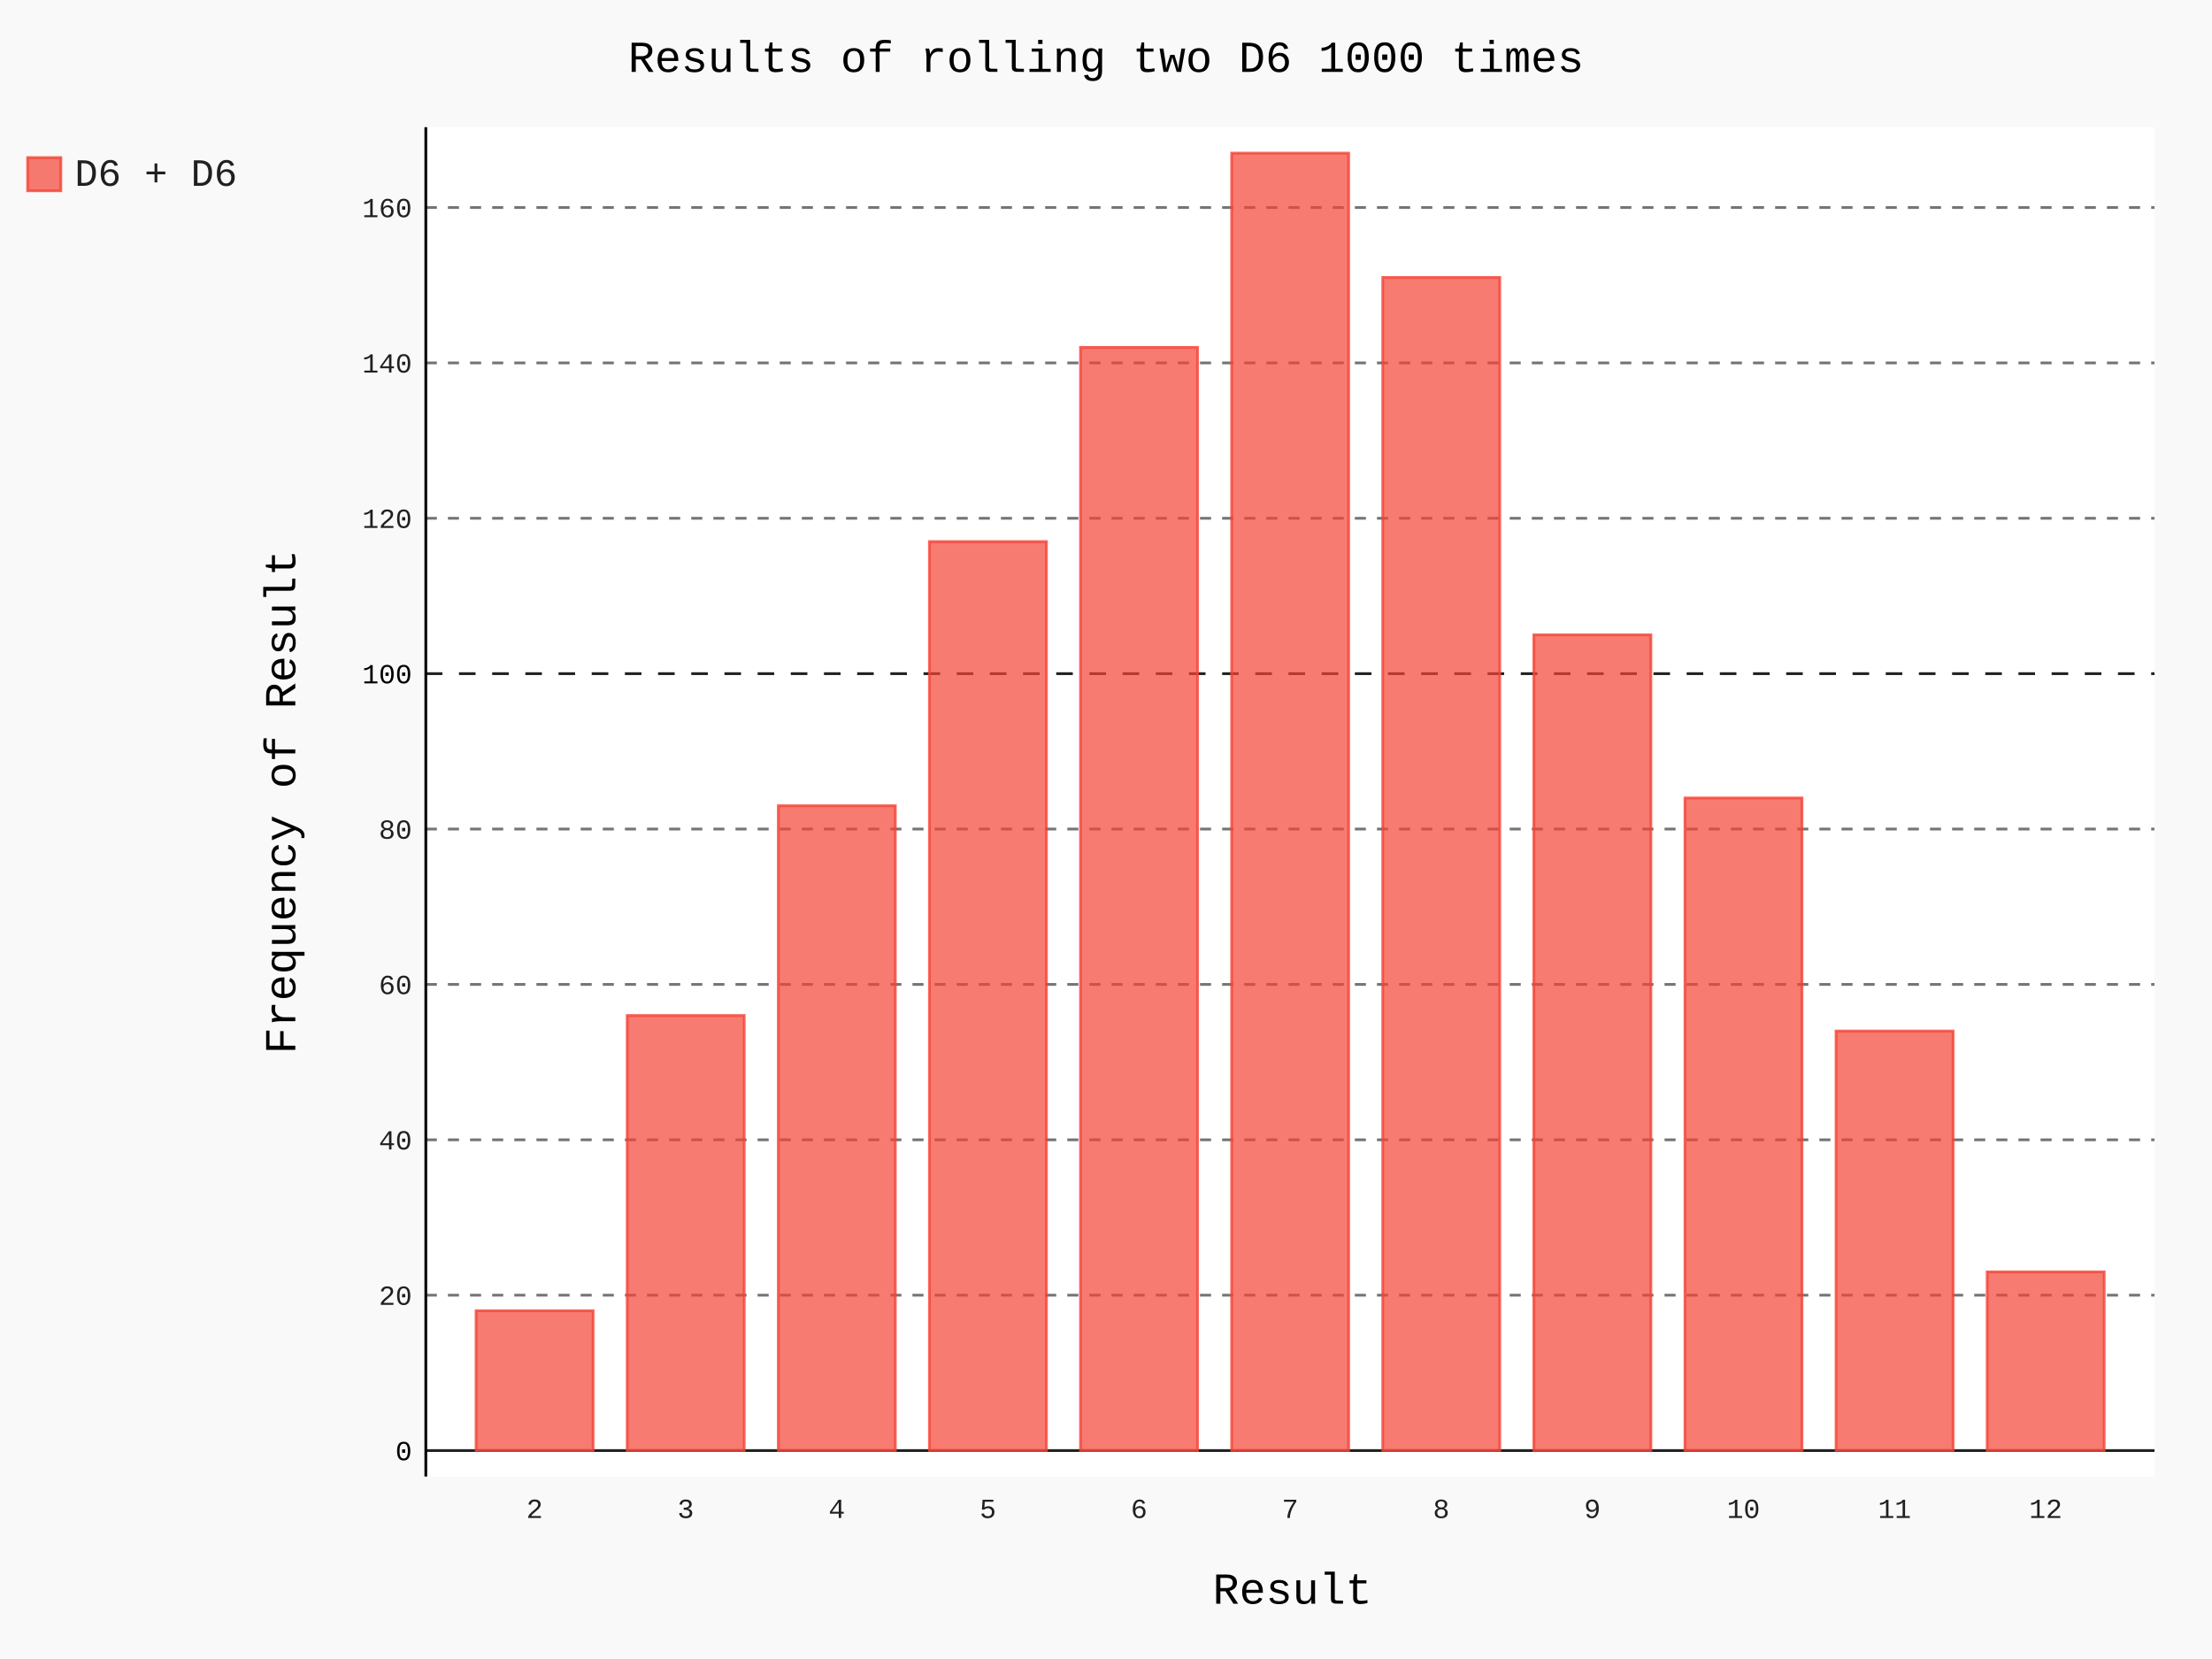
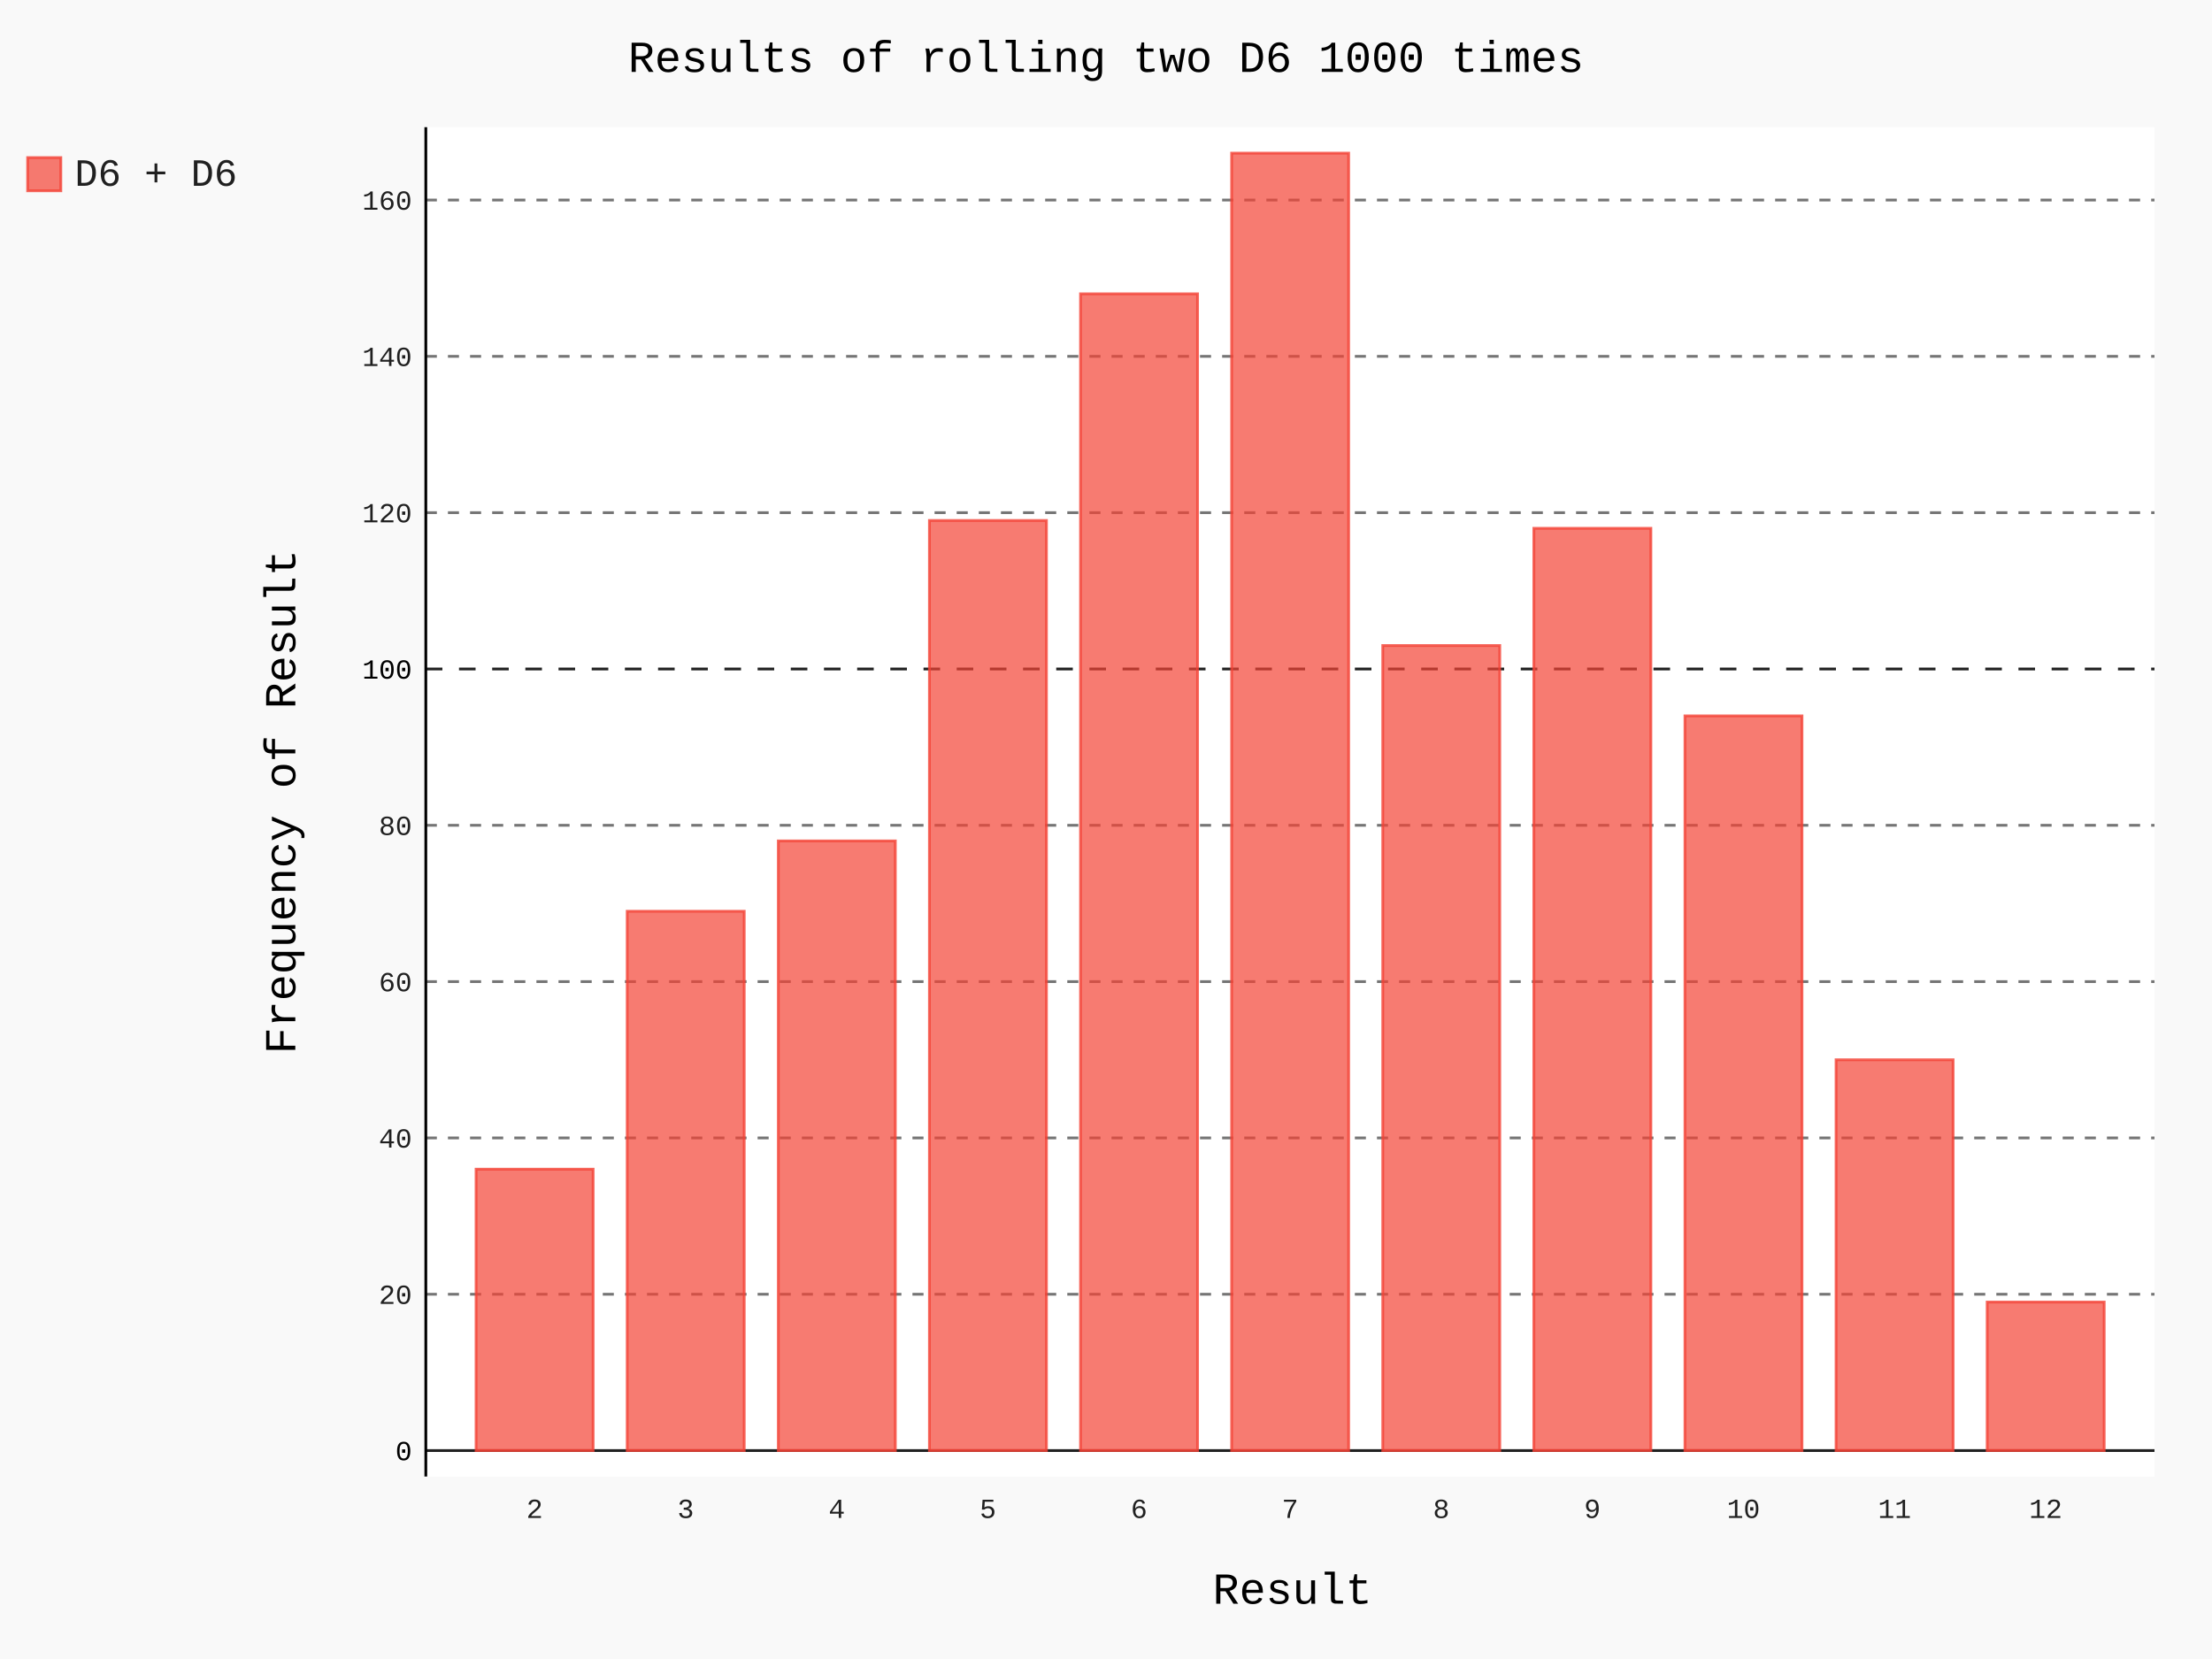
- <svg xmlns="http://www.w3.org/2000/svg" id="chart-8fcc01bb-1b2e-489e-b934-1bd6c86985ca" class="pygal-chart" viewBox="0 0 800 600">
+ <svg xmlns="http://www.w3.org/2000/svg" id="chart-d8c76aaf-1386-4f96-afce-537161095d81" class="pygal-chart" viewBox="0 0 800 600">
  <defs>
-     <style type="text/css">#chart-8fcc01bb-1b2e-489e-b934-1bd6c86985ca{-webkit-user-select:none;-webkit-font-smoothing:antialiased;font-family:Consolas,"Liberation Mono",Menlo,Courier,monospace}#chart-8fcc01bb-1b2e-489e-b934-1bd6c86985ca .title{font-family:Consolas,"Liberation Mono",Menlo,Courier,monospace;font-size:16px}#chart-8fcc01bb-1b2e-489e-b934-1bd6c86985ca .legends .legend text{font-family:Consolas,"Liberation Mono",Menlo,Courier,monospace;font-size:14px}#chart-8fcc01bb-1b2e-489e-b934-1bd6c86985ca .axis text{font-family:Consolas,"Liberation Mono",Menlo,Courier,monospace;font-size:10px}#chart-8fcc01bb-1b2e-489e-b934-1bd6c86985ca .axis text.major{font-family:Consolas,"Liberation Mono",Menlo,Courier,monospace;font-size:10px}#chart-8fcc01bb-1b2e-489e-b934-1bd6c86985ca .text-overlay text.value{font-family:Consolas,"Liberation Mono",Menlo,Courier,monospace;font-size:16px}#chart-8fcc01bb-1b2e-489e-b934-1bd6c86985ca .text-overlay text.label{font-family:Consolas,"Liberation Mono",Menlo,Courier,monospace;font-size:10px}#chart-8fcc01bb-1b2e-489e-b934-1bd6c86985ca .tooltip{font-family:Consolas,"Liberation Mono",Menlo,Courier,monospace;font-size:14px}#chart-8fcc01bb-1b2e-489e-b934-1bd6c86985ca text.no_data{font-family:Consolas,"Liberation Mono",Menlo,Courier,monospace;font-size:64px}
- #chart-8fcc01bb-1b2e-489e-b934-1bd6c86985ca{background-color:rgba(249,249,249,1)}#chart-8fcc01bb-1b2e-489e-b934-1bd6c86985ca path,#chart-8fcc01bb-1b2e-489e-b934-1bd6c86985ca line,#chart-8fcc01bb-1b2e-489e-b934-1bd6c86985ca rect,#chart-8fcc01bb-1b2e-489e-b934-1bd6c86985ca circle{-webkit-transition:150ms;-moz-transition:150ms;transition:150ms}#chart-8fcc01bb-1b2e-489e-b934-1bd6c86985ca .graph &gt; .background{fill:rgba(249,249,249,1)}#chart-8fcc01bb-1b2e-489e-b934-1bd6c86985ca .plot &gt; .background{fill:rgba(255,255,255,1)}#chart-8fcc01bb-1b2e-489e-b934-1bd6c86985ca .graph{fill:rgba(0,0,0,.87)}#chart-8fcc01bb-1b2e-489e-b934-1bd6c86985ca text.no_data{fill:rgba(0,0,0,1)}#chart-8fcc01bb-1b2e-489e-b934-1bd6c86985ca .title{fill:rgba(0,0,0,1)}#chart-8fcc01bb-1b2e-489e-b934-1bd6c86985ca .legends .legend text{fill:rgba(0,0,0,.87)}#chart-8fcc01bb-1b2e-489e-b934-1bd6c86985ca .legends .legend:hover text{fill:rgba(0,0,0,1)}#chart-8fcc01bb-1b2e-489e-b934-1bd6c86985ca .axis .line{stroke:rgba(0,0,0,1)}#chart-8fcc01bb-1b2e-489e-b934-1bd6c86985ca .axis .guide.line{stroke:rgba(0,0,0,.54)}#chart-8fcc01bb-1b2e-489e-b934-1bd6c86985ca .axis .major.line{stroke:rgba(0,0,0,.87)}#chart-8fcc01bb-1b2e-489e-b934-1bd6c86985ca .axis text.major{fill:rgba(0,0,0,1)}#chart-8fcc01bb-1b2e-489e-b934-1bd6c86985ca .axis.y .guides:hover .guide.line,#chart-8fcc01bb-1b2e-489e-b934-1bd6c86985ca .line-graph .axis.x .guides:hover .guide.line,#chart-8fcc01bb-1b2e-489e-b934-1bd6c86985ca .stackedline-graph .axis.x .guides:hover .guide.line,#chart-8fcc01bb-1b2e-489e-b934-1bd6c86985ca .xy-graph .axis.x .guides:hover .guide.line{stroke:rgba(0,0,0,1)}#chart-8fcc01bb-1b2e-489e-b934-1bd6c86985ca .axis .guides:hover text{fill:rgba(0,0,0,1)}#chart-8fcc01bb-1b2e-489e-b934-1bd6c86985ca .reactive{fill-opacity:.7;stroke-opacity:.8}#chart-8fcc01bb-1b2e-489e-b934-1bd6c86985ca .ci{stroke:rgba(0,0,0,.87)}#chart-8fcc01bb-1b2e-489e-b934-1bd6c86985ca .reactive.active,#chart-8fcc01bb-1b2e-489e-b934-1bd6c86985ca .active .reactive{fill-opacity:.8;stroke-opacity:.9;stroke-width:4}#chart-8fcc01bb-1b2e-489e-b934-1bd6c86985ca .ci .reactive.active{stroke-width:1.5}#chart-8fcc01bb-1b2e-489e-b934-1bd6c86985ca .series text{fill:rgba(0,0,0,1)}#chart-8fcc01bb-1b2e-489e-b934-1bd6c86985ca .tooltip rect{fill:rgba(255,255,255,1);stroke:rgba(0,0,0,1);-webkit-transition:opacity 150ms;-moz-transition:opacity 150ms;transition:opacity 150ms}#chart-8fcc01bb-1b2e-489e-b934-1bd6c86985ca .tooltip .label{fill:rgba(0,0,0,.87)}#chart-8fcc01bb-1b2e-489e-b934-1bd6c86985ca .tooltip .label{fill:rgba(0,0,0,.87)}#chart-8fcc01bb-1b2e-489e-b934-1bd6c86985ca .tooltip .legend{font-size:.8em;fill:rgba(0,0,0,.54)}#chart-8fcc01bb-1b2e-489e-b934-1bd6c86985ca .tooltip .x_label{font-size:.6em;fill:rgba(0,0,0,1)}#chart-8fcc01bb-1b2e-489e-b934-1bd6c86985ca .tooltip .xlink{font-size:.5em;text-decoration:underline}#chart-8fcc01bb-1b2e-489e-b934-1bd6c86985ca .tooltip .value{font-size:1.5em}#chart-8fcc01bb-1b2e-489e-b934-1bd6c86985ca .bound{font-size:.5em}#chart-8fcc01bb-1b2e-489e-b934-1bd6c86985ca .max-value{font-size:.75em;fill:rgba(0,0,0,.54)}#chart-8fcc01bb-1b2e-489e-b934-1bd6c86985ca .map-element{fill:rgba(255,255,255,1);stroke:rgba(0,0,0,.54) !important}#chart-8fcc01bb-1b2e-489e-b934-1bd6c86985ca .map-element .reactive{fill-opacity:inherit;stroke-opacity:inherit}#chart-8fcc01bb-1b2e-489e-b934-1bd6c86985ca .color-0,#chart-8fcc01bb-1b2e-489e-b934-1bd6c86985ca .color-0 a:visited{stroke:#F44336;fill:#F44336}#chart-8fcc01bb-1b2e-489e-b934-1bd6c86985ca .text-overlay .color-0 text{fill:black}
- #chart-8fcc01bb-1b2e-489e-b934-1bd6c86985ca text.no_data{text-anchor:middle}#chart-8fcc01bb-1b2e-489e-b934-1bd6c86985ca .guide.line{fill:none}#chart-8fcc01bb-1b2e-489e-b934-1bd6c86985ca .centered{text-anchor:middle}#chart-8fcc01bb-1b2e-489e-b934-1bd6c86985ca .title{text-anchor:middle}#chart-8fcc01bb-1b2e-489e-b934-1bd6c86985ca .legends .legend text{fill-opacity:1}#chart-8fcc01bb-1b2e-489e-b934-1bd6c86985ca .axis.x text{text-anchor:middle}#chart-8fcc01bb-1b2e-489e-b934-1bd6c86985ca .axis.x:not(.web) text[transform]{text-anchor:start}#chart-8fcc01bb-1b2e-489e-b934-1bd6c86985ca .axis.x:not(.web) text[transform].backwards{text-anchor:end}#chart-8fcc01bb-1b2e-489e-b934-1bd6c86985ca .axis.y text{text-anchor:end}#chart-8fcc01bb-1b2e-489e-b934-1bd6c86985ca .axis.y text[transform].backwards{text-anchor:start}#chart-8fcc01bb-1b2e-489e-b934-1bd6c86985ca .axis.y2 text{text-anchor:start}#chart-8fcc01bb-1b2e-489e-b934-1bd6c86985ca .axis.y2 text[transform].backwards{text-anchor:end}#chart-8fcc01bb-1b2e-489e-b934-1bd6c86985ca .axis .guide.line{stroke-dasharray:4,4}#chart-8fcc01bb-1b2e-489e-b934-1bd6c86985ca .axis .major.guide.line{stroke-dasharray:6,6}#chart-8fcc01bb-1b2e-489e-b934-1bd6c86985ca .horizontal .axis.y .guide.line,#chart-8fcc01bb-1b2e-489e-b934-1bd6c86985ca .horizontal .axis.y2 .guide.line,#chart-8fcc01bb-1b2e-489e-b934-1bd6c86985ca .vertical .axis.x .guide.line{opacity:0}#chart-8fcc01bb-1b2e-489e-b934-1bd6c86985ca .horizontal .axis.always_show .guide.line,#chart-8fcc01bb-1b2e-489e-b934-1bd6c86985ca .vertical .axis.always_show .guide.line{opacity:1 !important}#chart-8fcc01bb-1b2e-489e-b934-1bd6c86985ca .axis.y .guides:hover .guide.line,#chart-8fcc01bb-1b2e-489e-b934-1bd6c86985ca .axis.y2 .guides:hover .guide.line,#chart-8fcc01bb-1b2e-489e-b934-1bd6c86985ca .axis.x .guides:hover .guide.line{opacity:1}#chart-8fcc01bb-1b2e-489e-b934-1bd6c86985ca .axis .guides:hover text{opacity:1}#chart-8fcc01bb-1b2e-489e-b934-1bd6c86985ca .nofill{fill:none}#chart-8fcc01bb-1b2e-489e-b934-1bd6c86985ca .subtle-fill{fill-opacity:.2}#chart-8fcc01bb-1b2e-489e-b934-1bd6c86985ca .dot{stroke-width:1px;fill-opacity:1}#chart-8fcc01bb-1b2e-489e-b934-1bd6c86985ca .dot.active{stroke-width:5px}#chart-8fcc01bb-1b2e-489e-b934-1bd6c86985ca .dot.negative{fill:transparent}#chart-8fcc01bb-1b2e-489e-b934-1bd6c86985ca text,#chart-8fcc01bb-1b2e-489e-b934-1bd6c86985ca tspan{stroke:none !important}#chart-8fcc01bb-1b2e-489e-b934-1bd6c86985ca .series text.active{opacity:1}#chart-8fcc01bb-1b2e-489e-b934-1bd6c86985ca .tooltip rect{fill-opacity:.95;stroke-width:.5}#chart-8fcc01bb-1b2e-489e-b934-1bd6c86985ca .tooltip text{fill-opacity:1}#chart-8fcc01bb-1b2e-489e-b934-1bd6c86985ca .showable{visibility:hidden}#chart-8fcc01bb-1b2e-489e-b934-1bd6c86985ca .showable.shown{visibility:visible}#chart-8fcc01bb-1b2e-489e-b934-1bd6c86985ca .gauge-background{fill:rgba(229,229,229,1);stroke:none}#chart-8fcc01bb-1b2e-489e-b934-1bd6c86985ca .bg-lines{stroke:rgba(249,249,249,1);stroke-width:2px}</style>
+     <style type="text/css">#chart-d8c76aaf-1386-4f96-afce-537161095d81{-webkit-user-select:none;-webkit-font-smoothing:antialiased;font-family:Consolas,"Liberation Mono",Menlo,Courier,monospace}#chart-d8c76aaf-1386-4f96-afce-537161095d81 .title{font-family:Consolas,"Liberation Mono",Menlo,Courier,monospace;font-size:16px}#chart-d8c76aaf-1386-4f96-afce-537161095d81 .legends .legend text{font-family:Consolas,"Liberation Mono",Menlo,Courier,monospace;font-size:14px}#chart-d8c76aaf-1386-4f96-afce-537161095d81 .axis text{font-family:Consolas,"Liberation Mono",Menlo,Courier,monospace;font-size:10px}#chart-d8c76aaf-1386-4f96-afce-537161095d81 .axis text.major{font-family:Consolas,"Liberation Mono",Menlo,Courier,monospace;font-size:10px}#chart-d8c76aaf-1386-4f96-afce-537161095d81 .text-overlay text.value{font-family:Consolas,"Liberation Mono",Menlo,Courier,monospace;font-size:16px}#chart-d8c76aaf-1386-4f96-afce-537161095d81 .text-overlay text.label{font-family:Consolas,"Liberation Mono",Menlo,Courier,monospace;font-size:10px}#chart-d8c76aaf-1386-4f96-afce-537161095d81 .tooltip{font-family:Consolas,"Liberation Mono",Menlo,Courier,monospace;font-size:14px}#chart-d8c76aaf-1386-4f96-afce-537161095d81 text.no_data{font-family:Consolas,"Liberation Mono",Menlo,Courier,monospace;font-size:64px}
+ #chart-d8c76aaf-1386-4f96-afce-537161095d81{background-color:rgba(249,249,249,1)}#chart-d8c76aaf-1386-4f96-afce-537161095d81 path,#chart-d8c76aaf-1386-4f96-afce-537161095d81 line,#chart-d8c76aaf-1386-4f96-afce-537161095d81 rect,#chart-d8c76aaf-1386-4f96-afce-537161095d81 circle{-webkit-transition:150ms;-moz-transition:150ms;transition:150ms}#chart-d8c76aaf-1386-4f96-afce-537161095d81 .graph &gt; .background{fill:rgba(249,249,249,1)}#chart-d8c76aaf-1386-4f96-afce-537161095d81 .plot &gt; .background{fill:rgba(255,255,255,1)}#chart-d8c76aaf-1386-4f96-afce-537161095d81 .graph{fill:rgba(0,0,0,.87)}#chart-d8c76aaf-1386-4f96-afce-537161095d81 text.no_data{fill:rgba(0,0,0,1)}#chart-d8c76aaf-1386-4f96-afce-537161095d81 .title{fill:rgba(0,0,0,1)}#chart-d8c76aaf-1386-4f96-afce-537161095d81 .legends .legend text{fill:rgba(0,0,0,.87)}#chart-d8c76aaf-1386-4f96-afce-537161095d81 .legends .legend:hover text{fill:rgba(0,0,0,1)}#chart-d8c76aaf-1386-4f96-afce-537161095d81 .axis .line{stroke:rgba(0,0,0,1)}#chart-d8c76aaf-1386-4f96-afce-537161095d81 .axis .guide.line{stroke:rgba(0,0,0,.54)}#chart-d8c76aaf-1386-4f96-afce-537161095d81 .axis .major.line{stroke:rgba(0,0,0,.87)}#chart-d8c76aaf-1386-4f96-afce-537161095d81 .axis text.major{fill:rgba(0,0,0,1)}#chart-d8c76aaf-1386-4f96-afce-537161095d81 .axis.y .guides:hover .guide.line,#chart-d8c76aaf-1386-4f96-afce-537161095d81 .line-graph .axis.x .guides:hover .guide.line,#chart-d8c76aaf-1386-4f96-afce-537161095d81 .stackedline-graph .axis.x .guides:hover .guide.line,#chart-d8c76aaf-1386-4f96-afce-537161095d81 .xy-graph .axis.x .guides:hover .guide.line{stroke:rgba(0,0,0,1)}#chart-d8c76aaf-1386-4f96-afce-537161095d81 .axis .guides:hover text{fill:rgba(0,0,0,1)}#chart-d8c76aaf-1386-4f96-afce-537161095d81 .reactive{fill-opacity:.7;stroke-opacity:.8}#chart-d8c76aaf-1386-4f96-afce-537161095d81 .ci{stroke:rgba(0,0,0,.87)}#chart-d8c76aaf-1386-4f96-afce-537161095d81 .reactive.active,#chart-d8c76aaf-1386-4f96-afce-537161095d81 .active .reactive{fill-opacity:.8;stroke-opacity:.9;stroke-width:4}#chart-d8c76aaf-1386-4f96-afce-537161095d81 .ci .reactive.active{stroke-width:1.5}#chart-d8c76aaf-1386-4f96-afce-537161095d81 .series text{fill:rgba(0,0,0,1)}#chart-d8c76aaf-1386-4f96-afce-537161095d81 .tooltip rect{fill:rgba(255,255,255,1);stroke:rgba(0,0,0,1);-webkit-transition:opacity 150ms;-moz-transition:opacity 150ms;transition:opacity 150ms}#chart-d8c76aaf-1386-4f96-afce-537161095d81 .tooltip .label{fill:rgba(0,0,0,.87)}#chart-d8c76aaf-1386-4f96-afce-537161095d81 .tooltip .label{fill:rgba(0,0,0,.87)}#chart-d8c76aaf-1386-4f96-afce-537161095d81 .tooltip .legend{font-size:.8em;fill:rgba(0,0,0,.54)}#chart-d8c76aaf-1386-4f96-afce-537161095d81 .tooltip .x_label{font-size:.6em;fill:rgba(0,0,0,1)}#chart-d8c76aaf-1386-4f96-afce-537161095d81 .tooltip .xlink{font-size:.5em;text-decoration:underline}#chart-d8c76aaf-1386-4f96-afce-537161095d81 .tooltip .value{font-size:1.5em}#chart-d8c76aaf-1386-4f96-afce-537161095d81 .bound{font-size:.5em}#chart-d8c76aaf-1386-4f96-afce-537161095d81 .max-value{font-size:.75em;fill:rgba(0,0,0,.54)}#chart-d8c76aaf-1386-4f96-afce-537161095d81 .map-element{fill:rgba(255,255,255,1);stroke:rgba(0,0,0,.54) !important}#chart-d8c76aaf-1386-4f96-afce-537161095d81 .map-element .reactive{fill-opacity:inherit;stroke-opacity:inherit}#chart-d8c76aaf-1386-4f96-afce-537161095d81 .color-0,#chart-d8c76aaf-1386-4f96-afce-537161095d81 .color-0 a:visited{stroke:#F44336;fill:#F44336}#chart-d8c76aaf-1386-4f96-afce-537161095d81 .text-overlay .color-0 text{fill:black}
+ #chart-d8c76aaf-1386-4f96-afce-537161095d81 text.no_data{text-anchor:middle}#chart-d8c76aaf-1386-4f96-afce-537161095d81 .guide.line{fill:none}#chart-d8c76aaf-1386-4f96-afce-537161095d81 .centered{text-anchor:middle}#chart-d8c76aaf-1386-4f96-afce-537161095d81 .title{text-anchor:middle}#chart-d8c76aaf-1386-4f96-afce-537161095d81 .legends .legend text{fill-opacity:1}#chart-d8c76aaf-1386-4f96-afce-537161095d81 .axis.x text{text-anchor:middle}#chart-d8c76aaf-1386-4f96-afce-537161095d81 .axis.x:not(.web) text[transform]{text-anchor:start}#chart-d8c76aaf-1386-4f96-afce-537161095d81 .axis.x:not(.web) text[transform].backwards{text-anchor:end}#chart-d8c76aaf-1386-4f96-afce-537161095d81 .axis.y text{text-anchor:end}#chart-d8c76aaf-1386-4f96-afce-537161095d81 .axis.y text[transform].backwards{text-anchor:start}#chart-d8c76aaf-1386-4f96-afce-537161095d81 .axis.y2 text{text-anchor:start}#chart-d8c76aaf-1386-4f96-afce-537161095d81 .axis.y2 text[transform].backwards{text-anchor:end}#chart-d8c76aaf-1386-4f96-afce-537161095d81 .axis .guide.line{stroke-dasharray:4,4}#chart-d8c76aaf-1386-4f96-afce-537161095d81 .axis .major.guide.line{stroke-dasharray:6,6}#chart-d8c76aaf-1386-4f96-afce-537161095d81 .horizontal .axis.y .guide.line,#chart-d8c76aaf-1386-4f96-afce-537161095d81 .horizontal .axis.y2 .guide.line,#chart-d8c76aaf-1386-4f96-afce-537161095d81 .vertical .axis.x .guide.line{opacity:0}#chart-d8c76aaf-1386-4f96-afce-537161095d81 .horizontal .axis.always_show .guide.line,#chart-d8c76aaf-1386-4f96-afce-537161095d81 .vertical .axis.always_show .guide.line{opacity:1 !important}#chart-d8c76aaf-1386-4f96-afce-537161095d81 .axis.y .guides:hover .guide.line,#chart-d8c76aaf-1386-4f96-afce-537161095d81 .axis.y2 .guides:hover .guide.line,#chart-d8c76aaf-1386-4f96-afce-537161095d81 .axis.x .guides:hover .guide.line{opacity:1}#chart-d8c76aaf-1386-4f96-afce-537161095d81 .axis .guides:hover text{opacity:1}#chart-d8c76aaf-1386-4f96-afce-537161095d81 .nofill{fill:none}#chart-d8c76aaf-1386-4f96-afce-537161095d81 .subtle-fill{fill-opacity:.2}#chart-d8c76aaf-1386-4f96-afce-537161095d81 .dot{stroke-width:1px;fill-opacity:1}#chart-d8c76aaf-1386-4f96-afce-537161095d81 .dot.active{stroke-width:5px}#chart-d8c76aaf-1386-4f96-afce-537161095d81 .dot.negative{fill:transparent}#chart-d8c76aaf-1386-4f96-afce-537161095d81 text,#chart-d8c76aaf-1386-4f96-afce-537161095d81 tspan{stroke:none !important}#chart-d8c76aaf-1386-4f96-afce-537161095d81 .series text.active{opacity:1}#chart-d8c76aaf-1386-4f96-afce-537161095d81 .tooltip rect{fill-opacity:.95;stroke-width:.5}#chart-d8c76aaf-1386-4f96-afce-537161095d81 .tooltip text{fill-opacity:1}#chart-d8c76aaf-1386-4f96-afce-537161095d81 .showable{visibility:hidden}#chart-d8c76aaf-1386-4f96-afce-537161095d81 .showable.shown{visibility:visible}#chart-d8c76aaf-1386-4f96-afce-537161095d81 .gauge-background{fill:rgba(229,229,229,1);stroke:none}#chart-d8c76aaf-1386-4f96-afce-537161095d81 .bg-lines{stroke:rgba(249,249,249,1);stroke-width:2px}</style>
  </defs>
  <g class="graph bar-graph vertical">
    <rect class="background" height="600" width="800" x="0" y="0" />
    <g class="plot" transform="translate(154, 46)">
      <rect class="background" height="488" width="625.2" x="0" y="0" />
      <g class="axis y always_show">
        <g class="guides">
          <path class="axis major line" d="M0 478.615 h625.2" />
          <text class="major" x="-5" y="482.115">0</text>
        </g>
        <g class="guides">
-           <path class="guide line" d="M0 422.42 h625.2" />
-           <text class="" x="-5" y="425.92">20</text>
+           <path class="guide line" d="M0 422.082 h625.2" />
+           <text class="" x="-5" y="425.582">20</text>
        </g>
        <g class="guides">
-           <path class="guide line" d="M0 366.225 h625.2" />
-           <text class="" x="-5" y="369.725">40</text>
+           <path class="guide line" d="M0 365.548 h625.2" />
+           <text class="" x="-5" y="369.048">40</text>
        </g>
        <g class="guides">
-           <path class="guide line" d="M0 310.029 h625.2" />
-           <text class="" x="-5" y="313.529">60</text>
+           <path class="guide line" d="M0 309.014 h625.2" />
+           <text class="" x="-5" y="312.514">60</text>
        </g>
        <g class="guides">
-           <path class="guide line" d="M0 253.834 h625.2" />
-           <text class="" x="-5" y="257.334">80</text>
+           <path class="guide line" d="M0 252.48 h625.2" />
+           <text class="" x="-5" y="255.98">80</text>
        </g>
        <g class="guides">
-           <path class="major guide line" d="M0 197.639 h625.2" />
-           <text class="major" x="-5" y="201.139">100</text>
+           <path class="major guide line" d="M0 195.946 h625.2" />
+           <text class="major" x="-5" y="199.446">100</text>
        </g>
        <g class="guides">
-           <path class="guide line" d="M0 141.444 h625.2" />
-           <text class="" x="-5" y="144.944">120</text>
+           <path class="guide line" d="M0 139.412 h625.2" />
+           <text class="" x="-5" y="142.912">120</text>
        </g>
        <g class="guides">
-           <path class="guide line" d="M0 85.248 h625.2" />
-           <text class="" x="-5" y="88.748">140</text>
+           <path class="guide line" d="M0 82.879 h625.2" />
+           <text class="" x="-5" y="86.379">140</text>
        </g>
        <g class="guides">
-           <path class="guide line" d="M0 29.053 h625.2" />
-           <text class="" x="-5" y="32.553">160</text>
+           <path class="guide line" d="M0 26.345 h625.2" />
+           <text class="" x="-5" y="29.845">160</text>
        </g>
      </g>
      <g class="axis x">
        <path class="line" d="M0 0 v488" />
        <g class="guides">
          <path class="guide line" d="M39.348 0 v488" />
          <text class="" x="39.348" y="503.0">2</text>
        </g>
        <g class="guides">
          <path class="guide line" d="M93.999 0 v488" />
          <text class="" x="93.999" y="503.0">3</text>
        </g>
        <g class="guides">
          <path class="guide line" d="M148.649 0 v488" />
          <text class="" x="148.649" y="503.0">4</text>
        </g>
        <g class="guides">
          <path class="guide line" d="M203.299 0 v488" />
          <text class="" x="203.299" y="503.0">5</text>
        </g>
        <g class="guides">
          <path class="guide line" d="M257.95 0 v488" />
          <text class="" x="257.95" y="503.0">6</text>
        </g>
        <g class="guides">
          <path class="guide line" d="M312.6 0 v488" />
          <text class="" x="312.6" y="503.0">7</text>
        </g>
        <g class="guides">
          <path class="guide line" d="M367.25 0 v488" />
          <text class="" x="367.25" y="503.0">8</text>
        </g>
        <g class="guides">
          <path class="guide line" d="M421.901 0 v488" />
          <text class="" x="421.901" y="503.0">9</text>
        </g>
        <g class="guides">
          <path class="guide line" d="M476.551 0 v488" />
          <text class="" x="476.551" y="503.0">10</text>
        </g>
        <g class="guides">
          <path class="guide line" d="M531.201 0 v488" />
          <text class="" x="531.201" y="503.0">11</text>
        </g>
        <g class="guides">
          <path class="guide line" d="M585.852 0 v488" />
          <text class="" x="585.852" y="503.0">12</text>
        </g>
      </g>
      <g class="series serie-0 color-0">
        <g class="bars">
          <g class="bar">
-             <rect class="rect reactive tooltip-trigger" height="50.576" rx="0" ry="0" width="42.321" x="18.188" y="428.04" />
+             <rect class="rect reactive tooltip-trigger" height="101.761" rx="0" ry="0" width="42.321" x="18.188" y="376.854" />
          </g>
          <g class="bar">
-             <rect class="rect reactive tooltip-trigger" height="157.347" rx="0" ry="0" width="42.321" x="72.838" y="321.269" />
+             <rect class="rect reactive tooltip-trigger" height="195.042" rx="0" ry="0" width="42.321" x="72.838" y="283.574" />
          </g>
          <g class="bar">
-             <rect class="rect reactive tooltip-trigger" height="233.211" rx="0" ry="0" width="42.321" x="127.488" y="245.405" />
+             <rect class="rect reactive tooltip-trigger" height="220.482" rx="0" ry="0" width="42.321" x="127.488" y="258.133" />
          </g>
          <g class="bar">
-             <rect class="rect reactive tooltip-trigger" height="328.743" rx="0" ry="0" width="42.321" x="182.139" y="149.873" />
+             <rect class="rect reactive tooltip-trigger" height="336.376" rx="0" ry="0" width="42.321" x="182.139" y="142.239" />
          </g>
          <g class="bar">
-             <rect class="rect reactive tooltip-trigger" height="398.987" rx="0" ry="0" width="42.321" x="236.789" y="79.629" />
+             <rect class="rect reactive tooltip-trigger" height="418.35" rx="0" ry="0" width="42.321" x="236.789" y="60.265" />
          </g>
          <g class="bar">
            <rect class="rect reactive tooltip-trigger" height="469.231" rx="0" ry="0" width="42.321" x="291.439" y="9.385" />
          </g>
          <g class="bar">
-             <rect class="rect reactive tooltip-trigger" height="424.275" rx="0" ry="0" width="42.321" x="346.09" y="54.341" />
+             <rect class="rect reactive tooltip-trigger" height="291.149" rx="0" ry="0" width="42.321" x="346.09" y="187.466" />
          </g>
          <g class="bar">
-             <rect class="rect reactive tooltip-trigger" height="295.025" rx="0" ry="0" width="42.321" x="400.74" y="183.59" />
+             <rect class="rect reactive tooltip-trigger" height="333.55" rx="0" ry="0" width="42.321" x="400.74" y="145.066" />
          </g>
          <g class="bar">
-             <rect class="rect reactive tooltip-trigger" height="236.02" rx="0" ry="0" width="42.321" x="455.39" y="242.595" />
+             <rect class="rect reactive tooltip-trigger" height="265.709" rx="0" ry="0" width="42.321" x="455.39" y="212.906" />
          </g>
          <g class="bar">
-             <rect class="rect reactive tooltip-trigger" height="151.727" rx="0" ry="0" width="42.321" x="510.041" y="326.888" />
+             <rect class="rect reactive tooltip-trigger" height="141.335" rx="0" ry="0" width="42.321" x="510.041" y="337.281" />
          </g>
          <g class="bar">
-             <rect class="rect reactive tooltip-trigger" height="64.625" rx="0" ry="0" width="42.321" x="564.691" y="413.991" />
+             <rect class="rect reactive tooltip-trigger" height="53.707" rx="0" ry="0" width="42.321" x="564.691" y="424.908" />
          </g>
        </g>
      </g>
    </g>
    <g class="titles">
      <text class="title plot_title" x="400.0" y="26">Results of rolling two D6 1000 times</text>
      <text class="title" x="467.4" y="580">Result</text>
      <text class="title" x="80.8" y="316.0" transform="rotate(-90 80.8 290)">Frequency of Result</text>
    </g>
    <g class="plot overlay" transform="translate(154, 46)">
      <g class="series serie-0 color-0" />
    </g>
    <g class="plot text-overlay" transform="translate(154, 46)">
      <g class="series serie-0 color-0" />
    </g>
    <g class="plot tooltip-overlay" transform="translate(154, 46)">
      <g class="tooltip" style="opacity: 0" transform="translate(0 0)">
        <rect class="tooltip-box" height="0" rx="0" ry="0" width="0" />
        <g class="text" />
      </g>
    </g>
    <g class="legends" transform="translate(10, 56)">
      <g class="legend reactive activate-serie" id="activate-serie-0">
        <rect class="color-0 reactive" height="12" width="12" x="0.0" y="1.0" />
        <text x="17.0" y="11.2">D6 + D6</text>
      </g>
    </g>
    <g class="legends" transform="translate(790, 56)" />
  </g>
</svg>
